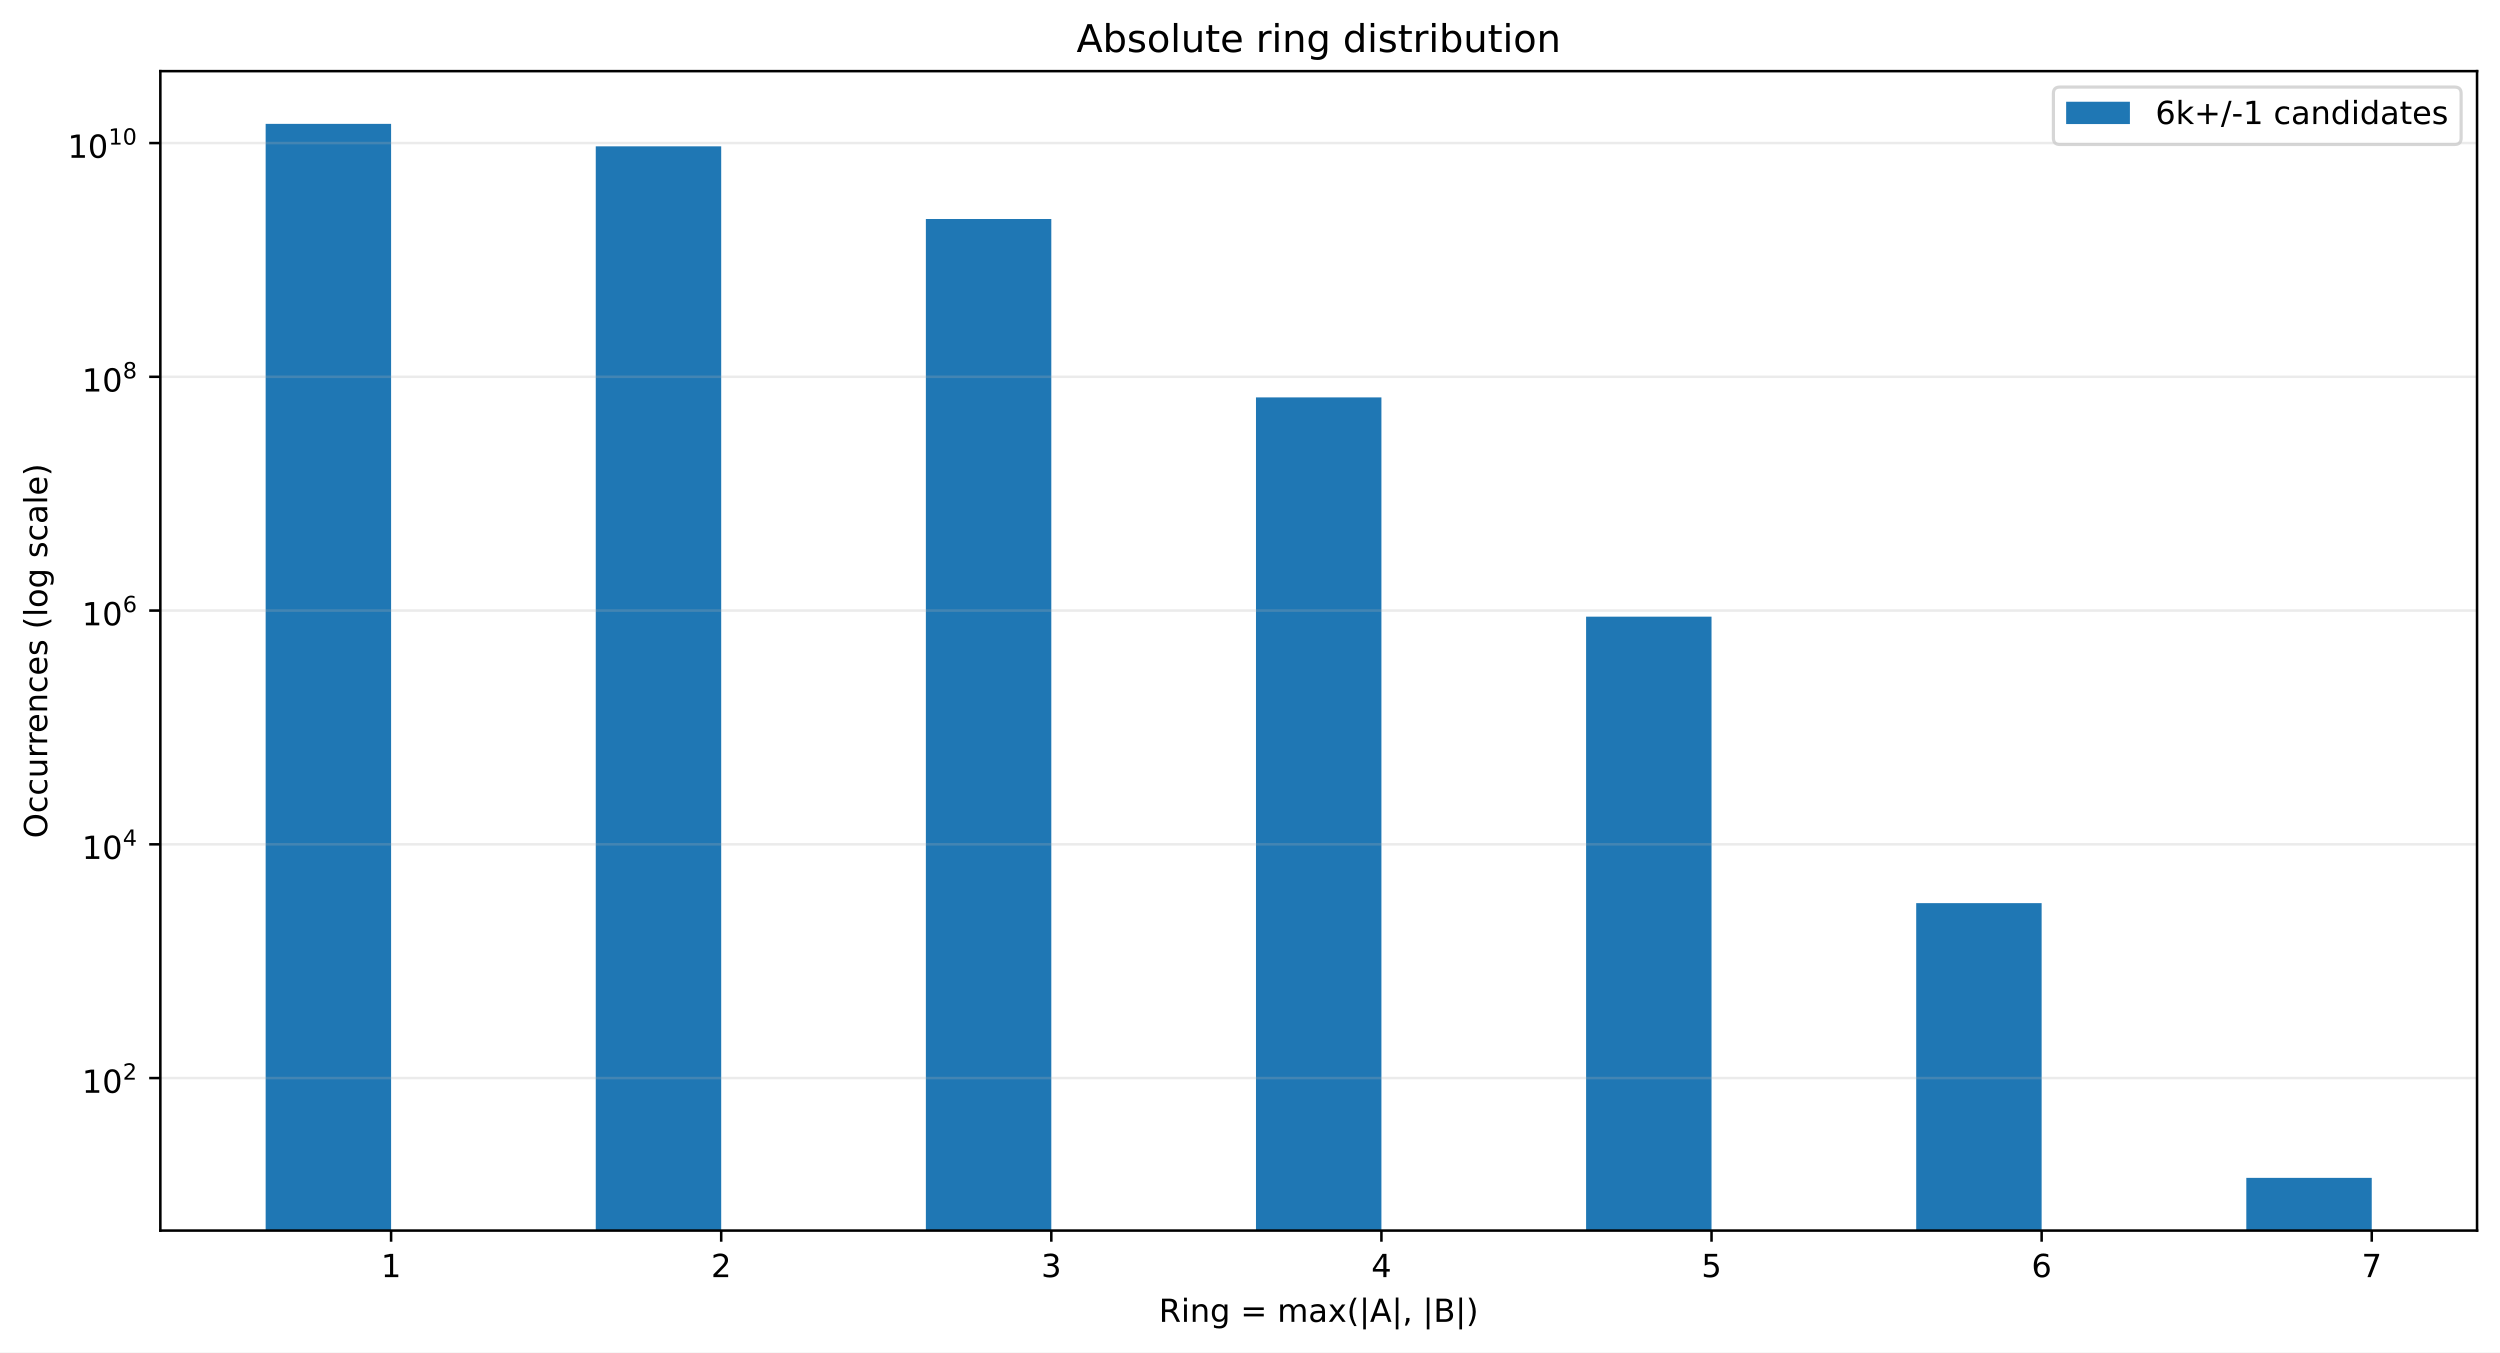
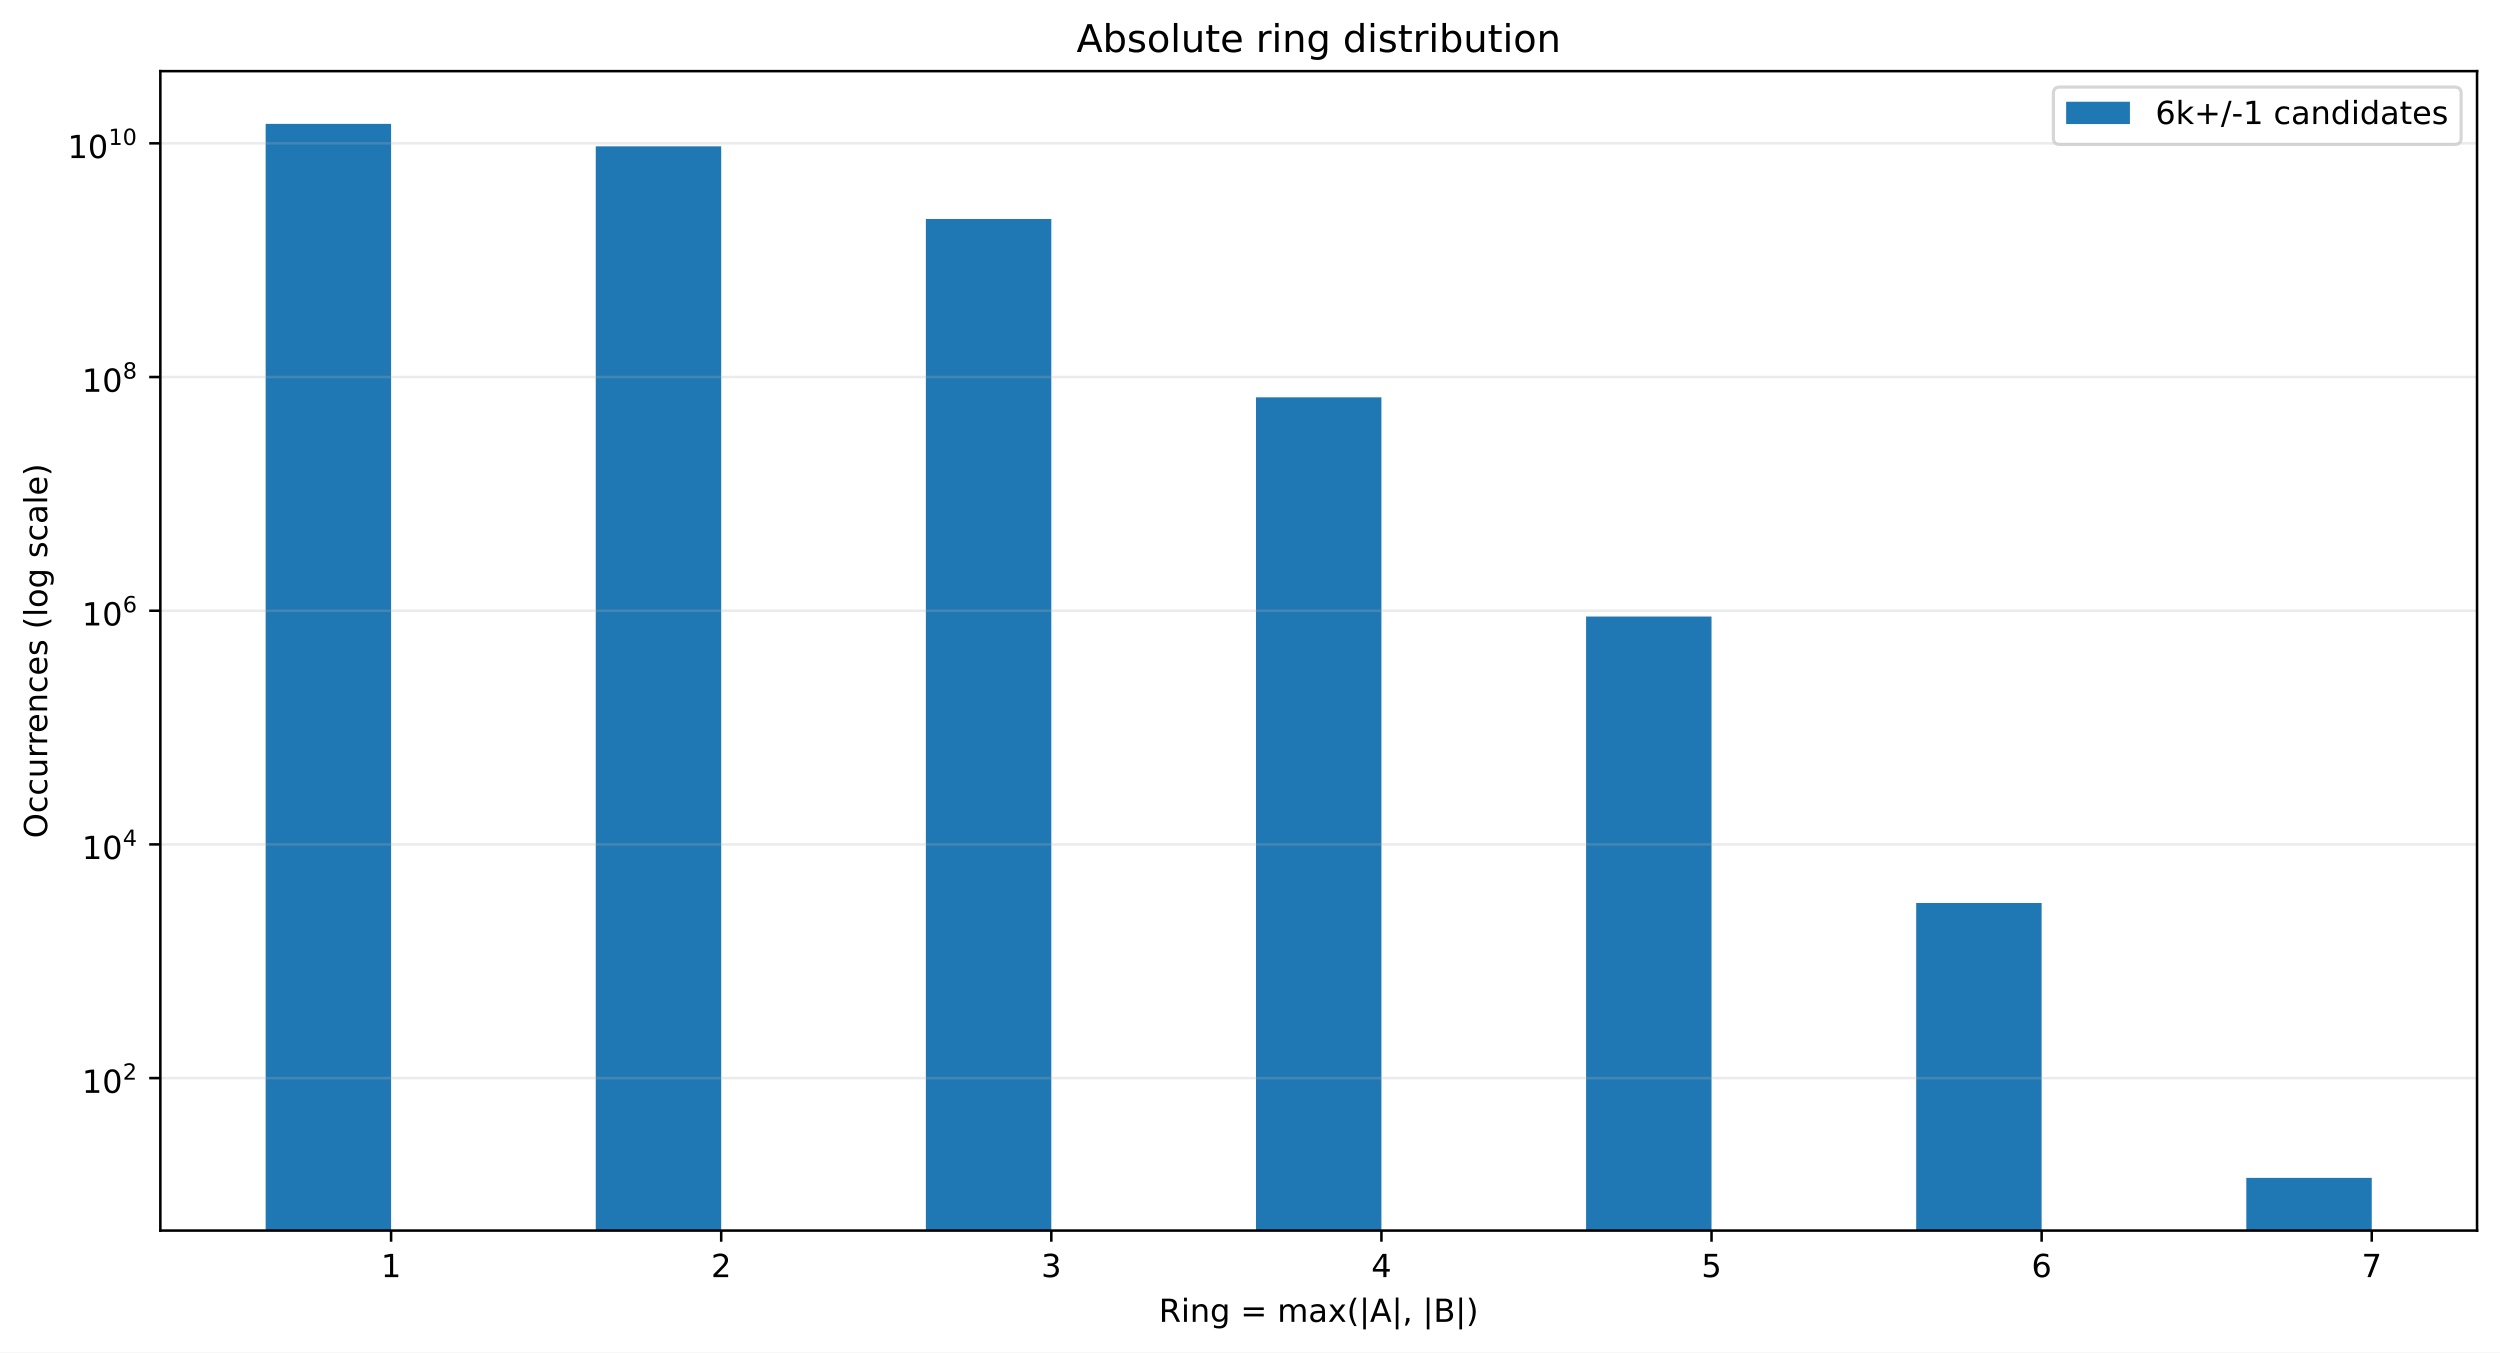
<svg xmlns="http://www.w3.org/2000/svg" xmlns:xlink="http://www.w3.org/1999/xlink" width="784.258pt" height="424.28pt" viewBox="0 0 784.258 424.28" version="1.1">
  <defs>
    <style type="text/css">*{stroke-linejoin: round; stroke-linecap: butt}</style>
  </defs>
  <g id="figure_1">
    <g id="patch_1">
      <path d="M 0 424.28  L 784.258 424.28  L 784.258 0  L 0 0  z " style="fill: #ffffff" />
    </g>
    <g id="axes_1">
      <g id="patch_2">
        <path d="M 50.301 386.036  L 777.058 386.036  L 777.058 22.318  L 50.301 22.318  z " style="fill: #ffffff" />
      </g>
      <g id="patch_3">
-         <path d="M 83.335 37076.515  L 122.687 37076.515  L 122.687 38.851  L 83.335 38.851  z " clip-path="url(#pfc2b9eb7a1)" style="fill: #1f77b4" />
+         <path d="M 83.335 37065.945  L 122.687 37065.945  L 122.687 38.851  L 83.335 38.851  z " clip-path="url(#pde115acae0)" style="fill: #1f77b4" />
      </g>
      <g id="patch_4">
-         <path d="M 186.891 37076.515  L 226.243 37076.515  L 226.243 45.908  L 186.891 45.908  z " clip-path="url(#pfc2b9eb7a1)" style="fill: #1f77b4" />
+         <path d="M 186.891 37065.945  L 226.243 37065.945  L 226.243 45.906  L 186.891 45.906  z " clip-path="url(#pde115acae0)" style="fill: #1f77b4" />
      </g>
      <g id="patch_5">
-         <path d="M 290.448 37076.515  L 329.799 37076.515  L 329.799 68.702  L 290.448 68.702  z " clip-path="url(#pfc2b9eb7a1)" style="fill: #1f77b4" />
+         <path d="M 290.448 37065.945  L 329.799 37065.945  L 329.799 68.694  L 290.448 68.694  z " clip-path="url(#pde115acae0)" style="fill: #1f77b4" />
      </g>
      <g id="patch_6">
-         <path d="M 394.004 37076.515  L 433.355 37076.515  L 433.355 124.674  L 394.004 124.674  z " clip-path="url(#pfc2b9eb7a1)" style="fill: #1f77b4" />
+         <path d="M 394.004 37065.945  L 433.355 37065.945  L 433.355 124.649  L 394.004 124.649  z " clip-path="url(#pde115acae0)" style="fill: #1f77b4" />
      </g>
      <g id="patch_7">
-         <path d="M 497.56 37076.515  L 536.912 37076.515  L 536.912 193.444  L 497.56 193.444  z " clip-path="url(#pfc2b9eb7a1)" style="fill: #1f77b4" />
+         <path d="M 497.56 37065.945  L 536.912 37065.945  L 536.912 193.4  L 497.56 193.4  z " clip-path="url(#pde115acae0)" style="fill: #1f77b4" />
      </g>
      <g id="patch_8">
-         <path d="M 601.116 37076.515  L 640.468 37076.515  L 640.468 283.326  L 601.116 283.326  z " clip-path="url(#pfc2b9eb7a1)" style="fill: #1f77b4" />
+         <path d="M 601.116 37065.945  L 640.468 37065.945  L 640.468 283.275  L 601.116 283.275  z " clip-path="url(#pde115acae0)" style="fill: #1f77b4" />
      </g>
      <g id="patch_9">
-         <path d="M 704.673 37076.515  L 744.024 37076.515  L 744.024 369.503  L 704.673 369.503  z " clip-path="url(#pfc2b9eb7a1)" style="fill: #1f77b4" />
+         <path d="M 704.673 37065.945  L 744.024 37065.945  L 744.024 369.503  L 704.673 369.503  z " clip-path="url(#pde115acae0)" style="fill: #1f77b4" />
      </g>
      <g id="matplotlib.axis_1">
        <g id="xtick_1">
          <g id="line2d_1">
            <defs>
-               <path id="m8634cb3956" d="M 0 0  L 0 3.5  " style="stroke: #000000; stroke-width: 0.8" />
+               <path id="m2fe608d12b" d="M 0 0  L 0 3.5  " style="stroke: #000000; stroke-width: 0.8" />
            </defs>
            <g>
-               <use xlink:href="#m8634cb3956" x="122.687" y="386.036" style="stroke: #000000; stroke-width: 0.8" />
+               <use xlink:href="#m2fe608d12b" x="122.687" y="386.036" style="stroke: #000000; stroke-width: 0.8" />
            </g>
          </g>
          <g id="text_1">
            <g transform="translate(119.5053 400.6334) scale(0.1 -0.1)">
              <defs>
                <path id="DejaVuSans-14" d="M 794 531  L 1825 531  L 1825 4091  L 703 3866  L 703 4441  L 1819 4666  L 2450 4666  L 2450 531  L 3481 531  L 3481 0  L 794 0  L 794 531  z " transform="scale(0.015625)" />
              </defs>
              <use xlink:href="#DejaVuSans-14" />
            </g>
          </g>
        </g>
        <g id="xtick_2">
          <g id="line2d_2">
            <g>
-               <use xlink:href="#m8634cb3956" x="226.243" y="386.036" style="stroke: #000000; stroke-width: 0.8" />
+               <use xlink:href="#m2fe608d12b" x="226.243" y="386.036" style="stroke: #000000; stroke-width: 0.8" />
            </g>
          </g>
          <g id="text_2">
            <g transform="translate(223.0616 400.6334) scale(0.1 -0.1)">
              <defs>
                <path id="DejaVuSans-15" d="M 1228 531  L 3431 531  L 3431 0  L 469 0  L 469 531  Q 828 903 1448 1529  Q 2069 2156 2228 2338  Q 2531 2678 2651 2914  Q 2772 3150 2772 3378  Q 2772 3750 2511 3984  Q 2250 4219 1831 4219  Q 1534 4219 1204 4116  Q 875 4013 500 3803  L 500 4441  Q 881 4594 1212 4672  Q 1544 4750 1819 4750  Q 2544 4750 2975 4387  Q 3406 4025 3406 3419  Q 3406 3131 3298 2873  Q 3191 2616 2906 2266  Q 2828 2175 2409 1742  Q 1991 1309 1228 531  z " transform="scale(0.015625)" />
              </defs>
              <use xlink:href="#DejaVuSans-15" />
            </g>
          </g>
        </g>
        <g id="xtick_3">
          <g id="line2d_3">
            <g>
-               <use xlink:href="#m8634cb3956" x="329.799" y="386.036" style="stroke: #000000; stroke-width: 0.8" />
+               <use xlink:href="#m2fe608d12b" x="329.799" y="386.036" style="stroke: #000000; stroke-width: 0.8" />
            </g>
          </g>
          <g id="text_3">
            <g transform="translate(326.6178 400.6334) scale(0.1 -0.1)">
              <defs>
                <path id="DejaVuSans-16" d="M 2597 2516  Q 3050 2419 3304 2112  Q 3559 1806 3559 1356  Q 3559 666 3084 287  Q 2609 -91 1734 -91  Q 1441 -91 1130 -33  Q 819 25 488 141  L 488 750  Q 750 597 1062 519  Q 1375 441 1716 441  Q 2309 441 2620 675  Q 2931 909 2931 1356  Q 2931 1769 2642 2001  Q 2353 2234 1838 2234  L 1294 2234  L 1294 2753  L 1863 2753  Q 2328 2753 2575 2939  Q 2822 3125 2822 3475  Q 2822 3834 2567 4026  Q 2313 4219 1838 4219  Q 1578 4219 1281 4162  Q 984 4106 628 3988  L 628 4550  Q 988 4650 1302 4700  Q 1616 4750 1894 4750  Q 2613 4750 3031 4423  Q 3450 4097 3450 3541  Q 3450 3153 3228 2886  Q 3006 2619 2597 2516  z " transform="scale(0.015625)" />
              </defs>
              <use xlink:href="#DejaVuSans-16" />
            </g>
          </g>
        </g>
        <g id="xtick_4">
          <g id="line2d_4">
            <g>
-               <use xlink:href="#m8634cb3956" x="433.355" y="386.036" style="stroke: #000000; stroke-width: 0.8" />
+               <use xlink:href="#m2fe608d12b" x="433.355" y="386.036" style="stroke: #000000; stroke-width: 0.8" />
            </g>
          </g>
          <g id="text_4">
            <g transform="translate(430.174 400.6334) scale(0.1 -0.1)">
              <defs>
                <path id="DejaVuSans-17" d="M 2419 4116  L 825 1625  L 2419 1625  L 2419 4116  z M 2253 4666  L 3047 4666  L 3047 1625  L 3713 1625  L 3713 1100  L 3047 1100  L 3047 0  L 2419 0  L 2419 1100  L 313 1100  L 313 1709  L 2253 4666  z " transform="scale(0.015625)" />
              </defs>
              <use xlink:href="#DejaVuSans-17" />
            </g>
          </g>
        </g>
        <g id="xtick_5">
          <g id="line2d_5">
            <g>
-               <use xlink:href="#m8634cb3956" x="536.912" y="386.036" style="stroke: #000000; stroke-width: 0.8" />
+               <use xlink:href="#m2fe608d12b" x="536.912" y="386.036" style="stroke: #000000; stroke-width: 0.8" />
            </g>
          </g>
          <g id="text_5">
            <g transform="translate(533.7303 400.6334) scale(0.1 -0.1)">
              <defs>
                <path id="DejaVuSans-18" d="M 691 4666  L 3169 4666  L 3169 4134  L 1269 4134  L 1269 2991  Q 1406 3038 1543 3061  Q 1681 3084 1819 3084  Q 2600 3084 3056 2656  Q 3513 2228 3513 1497  Q 3513 744 3044 326  Q 2575 -91 1722 -91  Q 1428 -91 1123 -41  Q 819 9 494 109  L 494 744  Q 775 591 1075 516  Q 1375 441 1709 441  Q 2250 441 2565 725  Q 2881 1009 2881 1497  Q 2881 1984 2565 2268  Q 2250 2553 1709 2553  Q 1456 2553 1204 2497  Q 953 2441 691 2322  L 691 4666  z " transform="scale(0.015625)" />
              </defs>
              <use xlink:href="#DejaVuSans-18" />
            </g>
          </g>
        </g>
        <g id="xtick_6">
          <g id="line2d_6">
            <g>
-               <use xlink:href="#m8634cb3956" x="640.468" y="386.036" style="stroke: #000000; stroke-width: 0.8" />
+               <use xlink:href="#m2fe608d12b" x="640.468" y="386.036" style="stroke: #000000; stroke-width: 0.8" />
            </g>
          </g>
          <g id="text_6">
            <g transform="translate(637.2865 400.6334) scale(0.1 -0.1)">
              <defs>
                <path id="DejaVuSans-19" d="M 2113 2584  Q 1688 2584 1439 2293  Q 1191 2003 1191 1497  Q 1191 994 1439 701  Q 1688 409 2113 409  Q 2538 409 2786 701  Q 3034 994 3034 1497  Q 3034 2003 2786 2293  Q 2538 2584 2113 2584  z M 3366 4563  L 3366 3988  Q 3128 4100 2886 4159  Q 2644 4219 2406 4219  Q 1781 4219 1451 3797  Q 1122 3375 1075 2522  Q 1259 2794 1537 2939  Q 1816 3084 2150 3084  Q 2853 3084 3261 2657  Q 3669 2231 3669 1497  Q 3669 778 3244 343  Q 2819 -91 2113 -91  Q 1303 -91 875 529  Q 447 1150 447 2328  Q 447 3434 972 4092  Q 1497 4750 2381 4750  Q 2619 4750 2861 4703  Q 3103 4656 3366 4563  z " transform="scale(0.015625)" />
              </defs>
              <use xlink:href="#DejaVuSans-19" />
            </g>
          </g>
        </g>
        <g id="xtick_7">
          <g id="line2d_7">
            <g>
-               <use xlink:href="#m8634cb3956" x="744.024" y="386.036" style="stroke: #000000; stroke-width: 0.8" />
+               <use xlink:href="#m2fe608d12b" x="744.024" y="386.036" style="stroke: #000000; stroke-width: 0.8" />
            </g>
          </g>
          <g id="text_7">
            <g transform="translate(740.8427 400.6334) scale(0.1 -0.1)">
              <defs>
                <path id="DejaVuSans-1a" d="M 525 4666  L 3525 4666  L 3525 4397  L 1831 0  L 1172 0  L 2766 4134  L 525 4134  L 525 4666  z " transform="scale(0.015625)" />
              </defs>
              <use xlink:href="#DejaVuSans-1a" />
            </g>
          </g>
        </g>
        <g id="text_8">
          <g transform="translate(363.5437 414.678) scale(0.1 -0.1)">
            <defs>
              <path id="DejaVuSans-35" d="M 2841 2188  Q 3044 2119 3236 1894  Q 3428 1669 3622 1275  L 4263 0  L 3584 0  L 2988 1197  Q 2756 1666 2539 1819  Q 2322 1972 1947 1972  L 1259 1972  L 1259 0  L 628 0  L 628 4666  L 2053 4666  Q 2853 4666 3247 4331  Q 3641 3997 3641 3322  Q 3641 2881 3436 2590  Q 3231 2300 2841 2188  z M 1259 4147  L 1259 2491  L 2053 2491  Q 2509 2491 2742 2702  Q 2975 2913 2975 3322  Q 2975 3731 2742 3939  Q 2509 4147 2053 4147  L 1259 4147  z " transform="scale(0.015625)" />
              <path id="DejaVuSans-4c" d="M 603 3500  L 1178 3500  L 1178 0  L 603 0  L 603 3500  z M 603 4863  L 1178 4863  L 1178 4134  L 603 4134  L 603 4863  z " transform="scale(0.015625)" />
              <path id="DejaVuSans-51" d="M 3513 2113  L 3513 0  L 2938 0  L 2938 2094  Q 2938 2591 2744 2837  Q 2550 3084 2163 3084  Q 1697 3084 1428 2787  Q 1159 2491 1159 1978  L 1159 0  L 581 0  L 581 3500  L 1159 3500  L 1159 2956  Q 1366 3272 1645 3428  Q 1925 3584 2291 3584  Q 2894 3584 3203 3211  Q 3513 2838 3513 2113  z " transform="scale(0.015625)" />
              <path id="DejaVuSans-4a" d="M 2906 1791  Q 2906 2416 2648 2759  Q 2391 3103 1925 3103  Q 1463 3103 1205 2759  Q 947 2416 947 1791  Q 947 1169 1205 825  Q 1463 481 1925 481  Q 2391 481 2648 825  Q 2906 1169 2906 1791  z M 3481 434  Q 3481 -459 3084 -895  Q 2688 -1331 1869 -1331  Q 1566 -1331 1297 -1286  Q 1028 -1241 775 -1147  L 775 -588  Q 1028 -725 1275 -790  Q 1522 -856 1778 -856  Q 2344 -856 2625 -561  Q 2906 -266 2906 331  L 2906 616  Q 2728 306 2450 153  Q 2172 0 1784 0  Q 1141 0 747 490  Q 353 981 353 1791  Q 353 2603 747 3093  Q 1141 3584 1784 3584  Q 2172 3584 2450 3431  Q 2728 3278 2906 2969  L 2906 3500  L 3481 3500  L 3481 434  z " transform="scale(0.015625)" />
              <path id="DejaVuSans-3" transform="scale(0.015625)" />
              <path id="DejaVuSans-20" d="M 678 2906  L 4684 2906  L 4684 2381  L 678 2381  L 678 2906  z M 678 1631  L 4684 1631  L 4684 1100  L 678 1100  L 678 1631  z " transform="scale(0.015625)" />
              <path id="DejaVuSans-50" d="M 3328 2828  Q 3544 3216 3844 3400  Q 4144 3584 4550 3584  Q 5097 3584 5394 3201  Q 5691 2819 5691 2113  L 5691 0  L 5113 0  L 5113 2094  Q 5113 2597 4934 2840  Q 4756 3084 4391 3084  Q 3944 3084 3684 2787  Q 3425 2491 3425 1978  L 3425 0  L 2847 0  L 2847 2094  Q 2847 2600 2669 2842  Q 2491 3084 2119 3084  Q 1678 3084 1418 2786  Q 1159 2488 1159 1978  L 1159 0  L 581 0  L 581 3500  L 1159 3500  L 1159 2956  Q 1356 3278 1631 3431  Q 1906 3584 2284 3584  Q 2666 3584 2933 3390  Q 3200 3197 3328 2828  z " transform="scale(0.015625)" />
              <path id="DejaVuSans-44" d="M 2194 1759  Q 1497 1759 1228 1600  Q 959 1441 959 1056  Q 959 750 1161 570  Q 1363 391 1709 391  Q 2188 391 2477 730  Q 2766 1069 2766 1631  L 2766 1759  L 2194 1759  z M 3341 1997  L 3341 0  L 2766 0  L 2766 531  Q 2569 213 2275 61  Q 1981 -91 1556 -91  Q 1019 -91 701 211  Q 384 513 384 1019  Q 384 1609 779 1909  Q 1175 2209 1959 2209  L 2766 2209  L 2766 2266  Q 2766 2663 2505 2880  Q 2244 3097 1772 3097  Q 1472 3097 1187 3025  Q 903 2953 641 2809  L 641 3341  Q 956 3463 1253 3523  Q 1550 3584 1831 3584  Q 2591 3584 2966 3190  Q 3341 2797 3341 1997  z " transform="scale(0.015625)" />
              <path id="DejaVuSans-5b" d="M 3513 3500  L 2247 1797  L 3578 0  L 2900 0  L 1881 1375  L 863 0  L 184 0  L 1544 1831  L 300 3500  L 978 3500  L 1906 2253  L 2834 3500  L 3513 3500  z " transform="scale(0.015625)" />
              <path id="DejaVuSans-b" d="M 1984 4856  Q 1566 4138 1362 3434  Q 1159 2731 1159 2009  Q 1159 1288 1364 580  Q 1569 -128 1984 -844  L 1484 -844  Q 1016 -109 783 600  Q 550 1309 550 2009  Q 550 2706 781 3412  Q 1013 4119 1484 4856  L 1984 4856  z " transform="scale(0.015625)" />
              <path id="DejaVuSans-5f" d="M 1344 4891  L 1344 -1509  L 813 -1509  L 813 4891  L 1344 4891  z " transform="scale(0.015625)" />
              <path id="DejaVuSans-24" d="M 2188 4044  L 1331 1722  L 3047 1722  L 2188 4044  z M 1831 4666  L 2547 4666  L 4325 0  L 3669 0  L 3244 1197  L 1141 1197  L 716 0  L 50 0  L 1831 4666  z " transform="scale(0.015625)" />
              <path id="DejaVuSans-f" d="M 750 794  L 1409 794  L 1409 256  L 897 -744  L 494 -744  L 750 256  L 750 794  z " transform="scale(0.015625)" />
              <path id="DejaVuSans-25" d="M 1259 2228  L 1259 519  L 2272 519  Q 2781 519 3026 730  Q 3272 941 3272 1375  Q 3272 1813 3026 2020  Q 2781 2228 2272 2228  L 1259 2228  z M 1259 4147  L 1259 2741  L 2194 2741  Q 2656 2741 2882 2914  Q 3109 3088 3109 3444  Q 3109 3797 2882 3972  Q 2656 4147 2194 4147  L 1259 4147  z M 628 4666  L 2241 4666  Q 2963 4666 3353 4366  Q 3744 4066 3744 3513  Q 3744 3084 3544 2831  Q 3344 2578 2956 2516  Q 3422 2416 3680 2098  Q 3938 1781 3938 1306  Q 3938 681 3513 340  Q 3088 0 2303 0  L 628 0  L 628 4666  z " transform="scale(0.015625)" />
              <path id="DejaVuSans-c" d="M 513 4856  L 1013 4856  Q 1481 4119 1714 3412  Q 1947 2706 1947 2009  Q 1947 1309 1714 600  Q 1481 -109 1013 -844  L 513 -844  Q 928 -128 1133 580  Q 1338 1288 1338 2009  Q 1338 2731 1133 3434  Q 928 4138 513 4856  z " transform="scale(0.015625)" />
            </defs>
            <use xlink:href="#DejaVuSans-35" />
            <use xlink:href="#DejaVuSans-4c" transform="translate(69.48438 0)" />
            <use xlink:href="#DejaVuSans-51" transform="translate(97.26562 0)" />
            <use xlink:href="#DejaVuSans-4a" transform="translate(160.6406 0)" />
            <use xlink:href="#DejaVuSans-3" transform="translate(224.125 0)" />
            <use xlink:href="#DejaVuSans-20" transform="translate(255.9062 0)" />
            <use xlink:href="#DejaVuSans-3" transform="translate(339.7031 0)" />
            <use xlink:href="#DejaVuSans-50" transform="translate(371.4844 0)" />
            <use xlink:href="#DejaVuSans-44" transform="translate(468.8906 0)" />
            <use xlink:href="#DejaVuSans-5b" transform="translate(530.1719 0)" />
            <use xlink:href="#DejaVuSans-b" transform="translate(589.3594 0)" />
            <use xlink:href="#DejaVuSans-5f" transform="translate(628.375 0)" />
            <use xlink:href="#DejaVuSans-24" transform="translate(662.0625 0)" />
            <use xlink:href="#DejaVuSans-5f" transform="translate(730.4688 0)" />
            <use xlink:href="#DejaVuSans-f" transform="translate(764.1562 0)" />
            <use xlink:href="#DejaVuSans-3" transform="translate(795.9375 0)" />
            <use xlink:href="#DejaVuSans-5f" transform="translate(827.7188 0)" />
            <use xlink:href="#DejaVuSans-25" transform="translate(861.4062 0)" />
            <use xlink:href="#DejaVuSans-5f" transform="translate(930.0156 0)" />
            <use xlink:href="#DejaVuSans-c" transform="translate(963.7031 0)" />
          </g>
        </g>
      </g>
      <g id="matplotlib.axis_2">
        <g id="ytick_1">
          <g id="line2d_8">
-             <path d="M 50.301 338.196  L 777.058 338.196  " clip-path="url(#pfc2b9eb7a1)" style="fill: none; stroke: #b0b0b0; stroke-opacity: 0.25; stroke-width: 0.8; stroke-linecap: square" />
+             <path d="M 50.301 338.205  L 777.058 338.205  " clip-path="url(#pde115acae0)" style="fill: none; stroke: #b0b0b0; stroke-opacity: 0.25; stroke-width: 0.8; stroke-linecap: square" />
          </g>
          <g id="line2d_9">
            <defs>
-               <path id="m40b22c68e2" d="M 0 0  L -3.5 0  " style="stroke: #000000; stroke-width: 0.8" />
+               <path id="m4301bc5c3a" d="M 0 0  L -3.5 0  " style="stroke: #000000; stroke-width: 0.8" />
            </defs>
            <g>
-               <use xlink:href="#m40b22c68e2" x="50.301" y="338.196" style="stroke: #000000; stroke-width: 0.8" />
+               <use xlink:href="#m4301bc5c3a" x="50.301" y="338.205" style="stroke: #000000; stroke-width: 0.8" />
            </g>
          </g>
          <g id="text_9">
-             <g transform="translate(25.70078 342.896) scale(0.1 -0.1)">
+             <g transform="translate(25.70078 342.905) scale(0.1 -0.1)">
              <defs>
                <path id="DejaVuSans-13" d="M 2034 4250  Q 1547 4250 1301 3770  Q 1056 3291 1056 2328  Q 1056 1369 1301 889  Q 1547 409 2034 409  Q 2525 409 2770 889  Q 3016 1369 3016 2328  Q 3016 3291 2770 3770  Q 2525 4250 2034 4250  z M 2034 4750  Q 2819 4750 3233 4129  Q 3647 3509 3647 2328  Q 3647 1150 3233 529  Q 2819 -91 2034 -91  Q 1250 -91 836 529  Q 422 1150 422 2328  Q 422 3509 836 4129  Q 1250 4750 2034 4750  z " transform="scale(0.015625)" />
              </defs>
              <use xlink:href="#DejaVuSans-14" transform="translate(0 0.746875)" />
              <use xlink:href="#DejaVuSans-13" transform="translate(63.62305 0.746875)" />
              <use xlink:href="#DejaVuSans-15" transform="translate(128.2031 42.04688) scale(0.7)" />
            </g>
          </g>
        </g>
        <g id="ytick_2">
          <g id="line2d_10">
-             <path d="M 50.301 264.866  L 777.058 264.866  " clip-path="url(#pfc2b9eb7a1)" style="fill: none; stroke: #b0b0b0; stroke-opacity: 0.25; stroke-width: 0.8; stroke-linecap: square" />
+             <path d="M 50.301 264.896  L 777.058 264.896  " clip-path="url(#pde115acae0)" style="fill: none; stroke: #b0b0b0; stroke-opacity: 0.25; stroke-width: 0.8; stroke-linecap: square" />
          </g>
          <g id="line2d_11">
            <g>
-               <use xlink:href="#m40b22c68e2" x="50.301" y="264.866" style="stroke: #000000; stroke-width: 0.8" />
+               <use xlink:href="#m4301bc5c3a" x="50.301" y="264.896" style="stroke: #000000; stroke-width: 0.8" />
            </g>
          </g>
          <g id="text_10">
-             <g transform="translate(25.70078 269.516) scale(0.1 -0.1)">
+             <g transform="translate(25.70078 269.5461) scale(0.1 -0.1)">
              <use xlink:href="#DejaVuSans-14" transform="translate(0 0.665625)" />
              <use xlink:href="#DejaVuSans-13" transform="translate(63.62305 0.665625)" />
              <use xlink:href="#DejaVuSans-17" transform="translate(128.2031 41.96563) scale(0.7)" />
            </g>
          </g>
        </g>
        <g id="ytick_3">
          <g id="line2d_12">
-             <path d="M 50.301 191.536  L 777.058 191.536  " clip-path="url(#pfc2b9eb7a1)" style="fill: none; stroke: #b0b0b0; stroke-opacity: 0.25; stroke-width: 0.8; stroke-linecap: square" />
+             <path d="M 50.301 191.587  L 777.058 191.587  " clip-path="url(#pde115acae0)" style="fill: none; stroke: #b0b0b0; stroke-opacity: 0.25; stroke-width: 0.8; stroke-linecap: square" />
          </g>
          <g id="line2d_13">
            <g>
-               <use xlink:href="#m40b22c68e2" x="50.301" y="191.536" style="stroke: #000000; stroke-width: 0.8" />
+               <use xlink:href="#m4301bc5c3a" x="50.301" y="191.587" style="stroke: #000000; stroke-width: 0.8" />
            </g>
          </g>
          <g id="text_11">
-             <g transform="translate(25.70078 196.236) scale(0.1 -0.1)">
+             <g transform="translate(25.70078 196.2872) scale(0.1 -0.1)">
              <use xlink:href="#DejaVuSans-14" transform="translate(0 0.746875)" />
              <use xlink:href="#DejaVuSans-13" transform="translate(63.62305 0.746875)" />
              <use xlink:href="#DejaVuSans-19" transform="translate(128.2031 42.04688) scale(0.7)" />
            </g>
          </g>
        </g>
        <g id="ytick_4">
          <g id="line2d_14">
-             <path d="M 50.301 118.206  L 777.058 118.206  " clip-path="url(#pfc2b9eb7a1)" style="fill: none; stroke: #b0b0b0; stroke-opacity: 0.25; stroke-width: 0.8; stroke-linecap: square" />
+             <path d="M 50.301 118.278  L 777.058 118.278  " clip-path="url(#pde115acae0)" style="fill: none; stroke: #b0b0b0; stroke-opacity: 0.25; stroke-width: 0.8; stroke-linecap: square" />
          </g>
          <g id="line2d_15">
            <g>
-               <use xlink:href="#m40b22c68e2" x="50.301" y="118.206" style="stroke: #000000; stroke-width: 0.8" />
+               <use xlink:href="#m4301bc5c3a" x="50.301" y="118.278" style="stroke: #000000; stroke-width: 0.8" />
            </g>
          </g>
          <g id="text_12">
-             <g transform="translate(25.70078 122.906) scale(0.1 -0.1)">
+             <g transform="translate(25.70078 122.9784) scale(0.1 -0.1)">
              <defs>
                <path id="DejaVuSans-1b" d="M 2034 2216  Q 1584 2216 1326 1975  Q 1069 1734 1069 1313  Q 1069 891 1326 650  Q 1584 409 2034 409  Q 2484 409 2743 651  Q 3003 894 3003 1313  Q 3003 1734 2745 1975  Q 2488 2216 2034 2216  z M 1403 2484  Q 997 2584 770 2862  Q 544 3141 544 3541  Q 544 4100 942 4425  Q 1341 4750 2034 4750  Q 2731 4750 3128 4425  Q 3525 4100 3525 3541  Q 3525 3141 3298 2862  Q 3072 2584 2669 2484  Q 3125 2378 3379 2068  Q 3634 1759 3634 1313  Q 3634 634 3220 271  Q 2806 -91 2034 -91  Q 1263 -91 848 271  Q 434 634 434 1313  Q 434 1759 690 2068  Q 947 2378 1403 2484  z M 1172 3481  Q 1172 3119 1398 2916  Q 1625 2713 2034 2713  Q 2441 2713 2670 2916  Q 2900 3119 2900 3481  Q 2900 3844 2670 4047  Q 2441 4250 2034 4250  Q 1625 4250 1398 4047  Q 1172 3844 1172 3481  z " transform="scale(0.015625)" />
              </defs>
              <use xlink:href="#DejaVuSans-14" transform="translate(0 0.746875)" />
              <use xlink:href="#DejaVuSans-13" transform="translate(63.62305 0.746875)" />
              <use xlink:href="#DejaVuSans-1b" transform="translate(128.2031 42.04688) scale(0.7)" />
            </g>
          </g>
        </g>
        <g id="ytick_5">
          <g id="line2d_16">
-             <path d="M 50.301 44.876  L 777.058 44.876  " clip-path="url(#pfc2b9eb7a1)" style="fill: none; stroke: #b0b0b0; stroke-opacity: 0.25; stroke-width: 0.8; stroke-linecap: square" />
+             <path d="M 50.301 44.97  L 777.058 44.97  " clip-path="url(#pde115acae0)" style="fill: none; stroke: #b0b0b0; stroke-opacity: 0.25; stroke-width: 0.8; stroke-linecap: square" />
          </g>
          <g id="line2d_17">
            <g>
-               <use xlink:href="#m40b22c68e2" x="50.301" y="44.876" style="stroke: #000000; stroke-width: 0.8" />
+               <use xlink:href="#m4301bc5c3a" x="50.301" y="44.97" style="stroke: #000000; stroke-width: 0.8" />
            </g>
          </g>
          <g id="text_13">
-             <g transform="translate(21.20078 49.57605) scale(0.1 -0.1)">
+             <g transform="translate(21.20078 49.66952) scale(0.1 -0.1)">
              <use xlink:href="#DejaVuSans-14" transform="translate(0 0.746875)" />
              <use xlink:href="#DejaVuSans-13" transform="translate(63.62305 0.746875)" />
              <use xlink:href="#DejaVuSans-14" transform="translate(128.2031 42.04688) scale(0.7)" />
              <use xlink:href="#DejaVuSans-13" transform="translate(172.7393 42.04688) scale(0.7)" />
            </g>
          </g>
        </g>
        <g id="text_14">
          <g transform="translate(14.79844 262.9551) rotate(-90) scale(0.1 -0.1)">
            <defs>
              <path id="DejaVuSans-32" d="M 2522 4238  Q 1834 4238 1429 3725  Q 1025 3213 1025 2328  Q 1025 1447 1429 934  Q 1834 422 2522 422  Q 3209 422 3611 934  Q 4013 1447 4013 2328  Q 4013 3213 3611 3725  Q 3209 4238 2522 4238  z M 2522 4750  Q 3503 4750 4090 4092  Q 4678 3434 4678 2328  Q 4678 1225 4090 567  Q 3503 -91 2522 -91  Q 1538 -91 948 565  Q 359 1222 359 2328  Q 359 3434 948 4092  Q 1538 4750 2522 4750  z " transform="scale(0.015625)" />
              <path id="DejaVuSans-46" d="M 3122 3366  L 3122 2828  Q 2878 2963 2633 3030  Q 2388 3097 2138 3097  Q 1578 3097 1268 2742  Q 959 2388 959 1747  Q 959 1106 1268 751  Q 1578 397 2138 397  Q 2388 397 2633 464  Q 2878 531 3122 666  L 3122 134  Q 2881 22 2623 -34  Q 2366 -91 2075 -91  Q 1284 -91 818 406  Q 353 903 353 1747  Q 353 2603 823 3093  Q 1294 3584 2113 3584  Q 2378 3584 2631 3529  Q 2884 3475 3122 3366  z " transform="scale(0.015625)" />
              <path id="DejaVuSans-58" d="M 544 1381  L 544 3500  L 1119 3500  L 1119 1403  Q 1119 906 1312 657  Q 1506 409 1894 409  Q 2359 409 2629 706  Q 2900 1003 2900 1516  L 2900 3500  L 3475 3500  L 3475 0  L 2900 0  L 2900 538  Q 2691 219 2414 64  Q 2138 -91 1772 -91  Q 1169 -91 856 284  Q 544 659 544 1381  z M 1991 3584  L 1991 3584  z " transform="scale(0.015625)" />
              <path id="DejaVuSans-55" d="M 2631 2963  Q 2534 3019 2420 3045  Q 2306 3072 2169 3072  Q 1681 3072 1420 2755  Q 1159 2438 1159 1844  L 1159 0  L 581 0  L 581 3500  L 1159 3500  L 1159 2956  Q 1341 3275 1631 3429  Q 1922 3584 2338 3584  Q 2397 3584 2469 3576  Q 2541 3569 2628 3553  L 2631 2963  z " transform="scale(0.015625)" />
              <path id="DejaVuSans-48" d="M 3597 1894  L 3597 1613  L 953 1613  Q 991 1019 1311 708  Q 1631 397 2203 397  Q 2534 397 2845 478  Q 3156 559 3463 722  L 3463 178  Q 3153 47 2828 -22  Q 2503 -91 2169 -91  Q 1331 -91 842 396  Q 353 884 353 1716  Q 353 2575 817 3079  Q 1281 3584 2069 3584  Q 2775 3584 3186 3129  Q 3597 2675 3597 1894  z M 3022 2063  Q 3016 2534 2758 2815  Q 2500 3097 2075 3097  Q 1594 3097 1305 2825  Q 1016 2553 972 2059  L 3022 2063  z " transform="scale(0.015625)" />
              <path id="DejaVuSans-56" d="M 2834 3397  L 2834 2853  Q 2591 2978 2328 3040  Q 2066 3103 1784 3103  Q 1356 3103 1142 2972  Q 928 2841 928 2578  Q 928 2378 1081 2264  Q 1234 2150 1697 2047  L 1894 2003  Q 2506 1872 2764 1633  Q 3022 1394 3022 966  Q 3022 478 2636 193  Q 2250 -91 1575 -91  Q 1294 -91 989 -36  Q 684 19 347 128  L 347 722  Q 666 556 975 473  Q 1284 391 1588 391  Q 1994 391 2212 530  Q 2431 669 2431 922  Q 2431 1156 2273 1281  Q 2116 1406 1581 1522  L 1381 1569  Q 847 1681 609 1914  Q 372 2147 372 2553  Q 372 3047 722 3315  Q 1072 3584 1716 3584  Q 2034 3584 2315 3537  Q 2597 3491 2834 3397  z " transform="scale(0.015625)" />
              <path id="DejaVuSans-4f" d="M 603 4863  L 1178 4863  L 1178 0  L 603 0  L 603 4863  z " transform="scale(0.015625)" />
              <path id="DejaVuSans-52" d="M 1959 3097  Q 1497 3097 1228 2736  Q 959 2375 959 1747  Q 959 1119 1226 758  Q 1494 397 1959 397  Q 2419 397 2687 759  Q 2956 1122 2956 1747  Q 2956 2369 2687 2733  Q 2419 3097 1959 3097  z M 1959 3584  Q 2709 3584 3137 3096  Q 3566 2609 3566 1747  Q 3566 888 3137 398  Q 2709 -91 1959 -91  Q 1206 -91 779 398  Q 353 888 353 1747  Q 353 2609 779 3096  Q 1206 3584 1959 3584  z " transform="scale(0.015625)" />
            </defs>
            <use xlink:href="#DejaVuSans-32" />
            <use xlink:href="#DejaVuSans-46" transform="translate(78.71875 0)" />
            <use xlink:href="#DejaVuSans-46" transform="translate(133.7031 0)" />
            <use xlink:href="#DejaVuSans-58" transform="translate(188.6875 0)" />
            <use xlink:href="#DejaVuSans-55" transform="translate(252.0625 0)" />
            <use xlink:href="#DejaVuSans-55" transform="translate(291.4219 0)" />
            <use xlink:href="#DejaVuSans-48" transform="translate(330.3281 0)" />
            <use xlink:href="#DejaVuSans-51" transform="translate(391.8594 0)" />
            <use xlink:href="#DejaVuSans-46" transform="translate(455.2344 0)" />
            <use xlink:href="#DejaVuSans-48" transform="translate(510.2188 0)" />
            <use xlink:href="#DejaVuSans-56" transform="translate(571.75 0)" />
            <use xlink:href="#DejaVuSans-3" transform="translate(623.8438 0)" />
            <use xlink:href="#DejaVuSans-b" transform="translate(655.625 0)" />
            <use xlink:href="#DejaVuSans-4f" transform="translate(694.6406 0)" />
            <use xlink:href="#DejaVuSans-52" transform="translate(722.4219 0)" />
            <use xlink:href="#DejaVuSans-4a" transform="translate(783.6094 0)" />
            <use xlink:href="#DejaVuSans-3" transform="translate(847.0938 0)" />
            <use xlink:href="#DejaVuSans-56" transform="translate(878.875 0)" />
            <use xlink:href="#DejaVuSans-46" transform="translate(930.9688 0)" />
            <use xlink:href="#DejaVuSans-44" transform="translate(985.9531 0)" />
            <use xlink:href="#DejaVuSans-4f" transform="translate(1047.234 0)" />
            <use xlink:href="#DejaVuSans-48" transform="translate(1075.016 0)" />
            <use xlink:href="#DejaVuSans-c" transform="translate(1136.547 0)" />
          </g>
        </g>
      </g>
      <g id="patch_10">
        <path d="M 50.301 386.036  L 50.301 22.318  " style="fill: none; stroke: #000000; stroke-width: 0.8; stroke-linejoin: miter; stroke-linecap: square" />
      </g>
      <g id="patch_11">
        <path d="M 777.058 386.036  L 777.058 22.318  " style="fill: none; stroke: #000000; stroke-width: 0.8; stroke-linejoin: miter; stroke-linecap: square" />
      </g>
      <g id="patch_12">
        <path d="M 50.301 386.036  L 777.058 386.036  " style="fill: none; stroke: #000000; stroke-width: 0.8; stroke-linejoin: miter; stroke-linecap: square" />
      </g>
      <g id="patch_13">
        <path d="M 50.301 22.318  L 777.058 22.318  " style="fill: none; stroke: #000000; stroke-width: 0.8; stroke-linejoin: miter; stroke-linecap: square" />
      </g>
      <g id="text_15">
        <g transform="translate(337.7055 16.31812) scale(0.12 -0.12)">
          <defs>
            <path id="DejaVuSans-45" d="M 3116 1747  Q 3116 2381 2855 2742  Q 2594 3103 2138 3103  Q 1681 3103 1420 2742  Q 1159 2381 1159 1747  Q 1159 1113 1420 752  Q 1681 391 2138 391  Q 2594 391 2855 752  Q 3116 1113 3116 1747  z M 1159 2969  Q 1341 3281 1617 3432  Q 1894 3584 2278 3584  Q 2916 3584 3314 3078  Q 3713 2572 3713 1747  Q 3713 922 3314 415  Q 2916 -91 2278 -91  Q 1894 -91 1617 61  Q 1341 213 1159 525  L 1159 0  L 581 0  L 581 4863  L 1159 4863  L 1159 2969  z " transform="scale(0.015625)" />
            <path id="DejaVuSans-57" d="M 1172 4494  L 1172 3500  L 2356 3500  L 2356 3053  L 1172 3053  L 1172 1153  Q 1172 725 1289 603  Q 1406 481 1766 481  L 2356 481  L 2356 0  L 1766 0  Q 1100 0 847 248  Q 594 497 594 1153  L 594 3053  L 172 3053  L 172 3500  L 594 3500  L 594 4494  L 1172 4494  z " transform="scale(0.015625)" />
            <path id="DejaVuSans-47" d="M 2906 2969  L 2906 4863  L 3481 4863  L 3481 0  L 2906 0  L 2906 525  Q 2725 213 2448 61  Q 2172 -91 1784 -91  Q 1150 -91 751 415  Q 353 922 353 1747  Q 353 2572 751 3078  Q 1150 3584 1784 3584  Q 2172 3584 2448 3432  Q 2725 3281 2906 2969  z M 947 1747  Q 947 1113 1208 752  Q 1469 391 1925 391  Q 2381 391 2643 752  Q 2906 1113 2906 1747  Q 2906 2381 2643 2742  Q 2381 3103 1925 3103  Q 1469 3103 1208 2742  Q 947 2381 947 1747  z " transform="scale(0.015625)" />
          </defs>
          <use xlink:href="#DejaVuSans-24" />
          <use xlink:href="#DejaVuSans-45" transform="translate(68.40625 0)" />
          <use xlink:href="#DejaVuSans-56" transform="translate(131.8906 0)" />
          <use xlink:href="#DejaVuSans-52" transform="translate(183.9844 0)" />
          <use xlink:href="#DejaVuSans-4f" transform="translate(245.1719 0)" />
          <use xlink:href="#DejaVuSans-58" transform="translate(272.9531 0)" />
          <use xlink:href="#DejaVuSans-57" transform="translate(336.3281 0)" />
          <use xlink:href="#DejaVuSans-48" transform="translate(375.5312 0)" />
          <use xlink:href="#DejaVuSans-3" transform="translate(437.0625 0)" />
          <use xlink:href="#DejaVuSans-55" transform="translate(468.8438 0)" />
          <use xlink:href="#DejaVuSans-4c" transform="translate(509.9531 0)" />
          <use xlink:href="#DejaVuSans-51" transform="translate(537.7344 0)" />
          <use xlink:href="#DejaVuSans-4a" transform="translate(601.1094 0)" />
          <use xlink:href="#DejaVuSans-3" transform="translate(664.5938 0)" />
          <use xlink:href="#DejaVuSans-47" transform="translate(696.375 0)" />
          <use xlink:href="#DejaVuSans-4c" transform="translate(759.8594 0)" />
          <use xlink:href="#DejaVuSans-56" transform="translate(787.6406 0)" />
          <use xlink:href="#DejaVuSans-57" transform="translate(839.7344 0)" />
          <use xlink:href="#DejaVuSans-55" transform="translate(878.9375 0)" />
          <use xlink:href="#DejaVuSans-4c" transform="translate(920.0469 0)" />
          <use xlink:href="#DejaVuSans-45" transform="translate(947.8281 0)" />
          <use xlink:href="#DejaVuSans-58" transform="translate(1011.312 0)" />
          <use xlink:href="#DejaVuSans-57" transform="translate(1074.688 0)" />
          <use xlink:href="#DejaVuSans-4c" transform="translate(1113.891 0)" />
          <use xlink:href="#DejaVuSans-52" transform="translate(1141.672 0)" />
          <use xlink:href="#DejaVuSans-51" transform="translate(1202.859 0)" />
        </g>
      </g>
      <g id="legend_1">
        <g id="patch_14">
          <path d="M 646.158 45.319  L 770.058 45.319  Q 772.058 45.319 772.058 43.319  L 772.058 29.318  Q 772.058 27.318 770.058 27.318  L 646.158 27.318  Q 644.158 27.318 644.158 29.318  L 644.158 43.319  Q 644.158 45.319 646.158 45.319  z " style="fill: #ffffff; opacity: 0.8; stroke: #cccccc; stroke-linejoin: miter" />
        </g>
        <g id="patch_15">
          <path d="M 648.158 38.917  L 668.158 38.917  L 668.158 31.917  L 648.158 31.917  z " style="fill: #1f77b4" />
        </g>
        <g id="text_16">
          <g transform="translate(676.1584 38.91656) scale(0.1 -0.1)">
            <defs>
              <path id="DejaVuSans-4e" d="M 581 4863  L 1159 4863  L 1159 1991  L 2875 3500  L 3609 3500  L 1753 1863  L 3688 0  L 2938 0  L 1159 1709  L 1159 0  L 581 0  L 581 4863  z " transform="scale(0.015625)" />
              <path id="DejaVuSans-e" d="M 2944 4013  L 2944 2272  L 4684 2272  L 4684 1741  L 2944 1741  L 2944 0  L 2419 0  L 2419 1741  L 678 1741  L 678 2272  L 2419 2272  L 2419 4013  L 2944 4013  z " transform="scale(0.015625)" />
              <path id="DejaVuSans-12" d="M 1625 4666  L 2156 4666  L 531 -594  L 0 -594  L 1625 4666  z " transform="scale(0.015625)" />
              <path id="DejaVuSans-10" d="M 313 2009  L 1997 2009  L 1997 1497  L 313 1497  L 313 2009  z " transform="scale(0.015625)" />
            </defs>
            <use xlink:href="#DejaVuSans-19" />
            <use xlink:href="#DejaVuSans-4e" transform="translate(63.625 0)" />
            <use xlink:href="#DejaVuSans-e" transform="translate(121.5312 0)" />
            <use xlink:href="#DejaVuSans-12" transform="translate(205.3281 0)" />
            <use xlink:href="#DejaVuSans-10" transform="translate(239.0156 0)" />
            <use xlink:href="#DejaVuSans-14" transform="translate(275.0938 0)" />
            <use xlink:href="#DejaVuSans-3" transform="translate(338.7188 0)" />
            <use xlink:href="#DejaVuSans-46" transform="translate(370.5 0)" />
            <use xlink:href="#DejaVuSans-44" transform="translate(425.4844 0)" />
            <use xlink:href="#DejaVuSans-51" transform="translate(486.7656 0)" />
            <use xlink:href="#DejaVuSans-47" transform="translate(550.1406 0)" />
            <use xlink:href="#DejaVuSans-4c" transform="translate(613.625 0)" />
            <use xlink:href="#DejaVuSans-47" transform="translate(641.4062 0)" />
            <use xlink:href="#DejaVuSans-44" transform="translate(704.8906 0)" />
            <use xlink:href="#DejaVuSans-57" transform="translate(766.1719 0)" />
            <use xlink:href="#DejaVuSans-48" transform="translate(805.375 0)" />
            <use xlink:href="#DejaVuSans-56" transform="translate(866.9062 0)" />
          </g>
        </g>
      </g>
    </g>
  </g>
  <defs>
-     <clipPath id="pfc2b9eb7a1">
+     <clipPath id="pde115acae0">
      <rect x="50.301" y="22.318" width="726.758" height="363.718" />
    </clipPath>
  </defs>
</svg>
